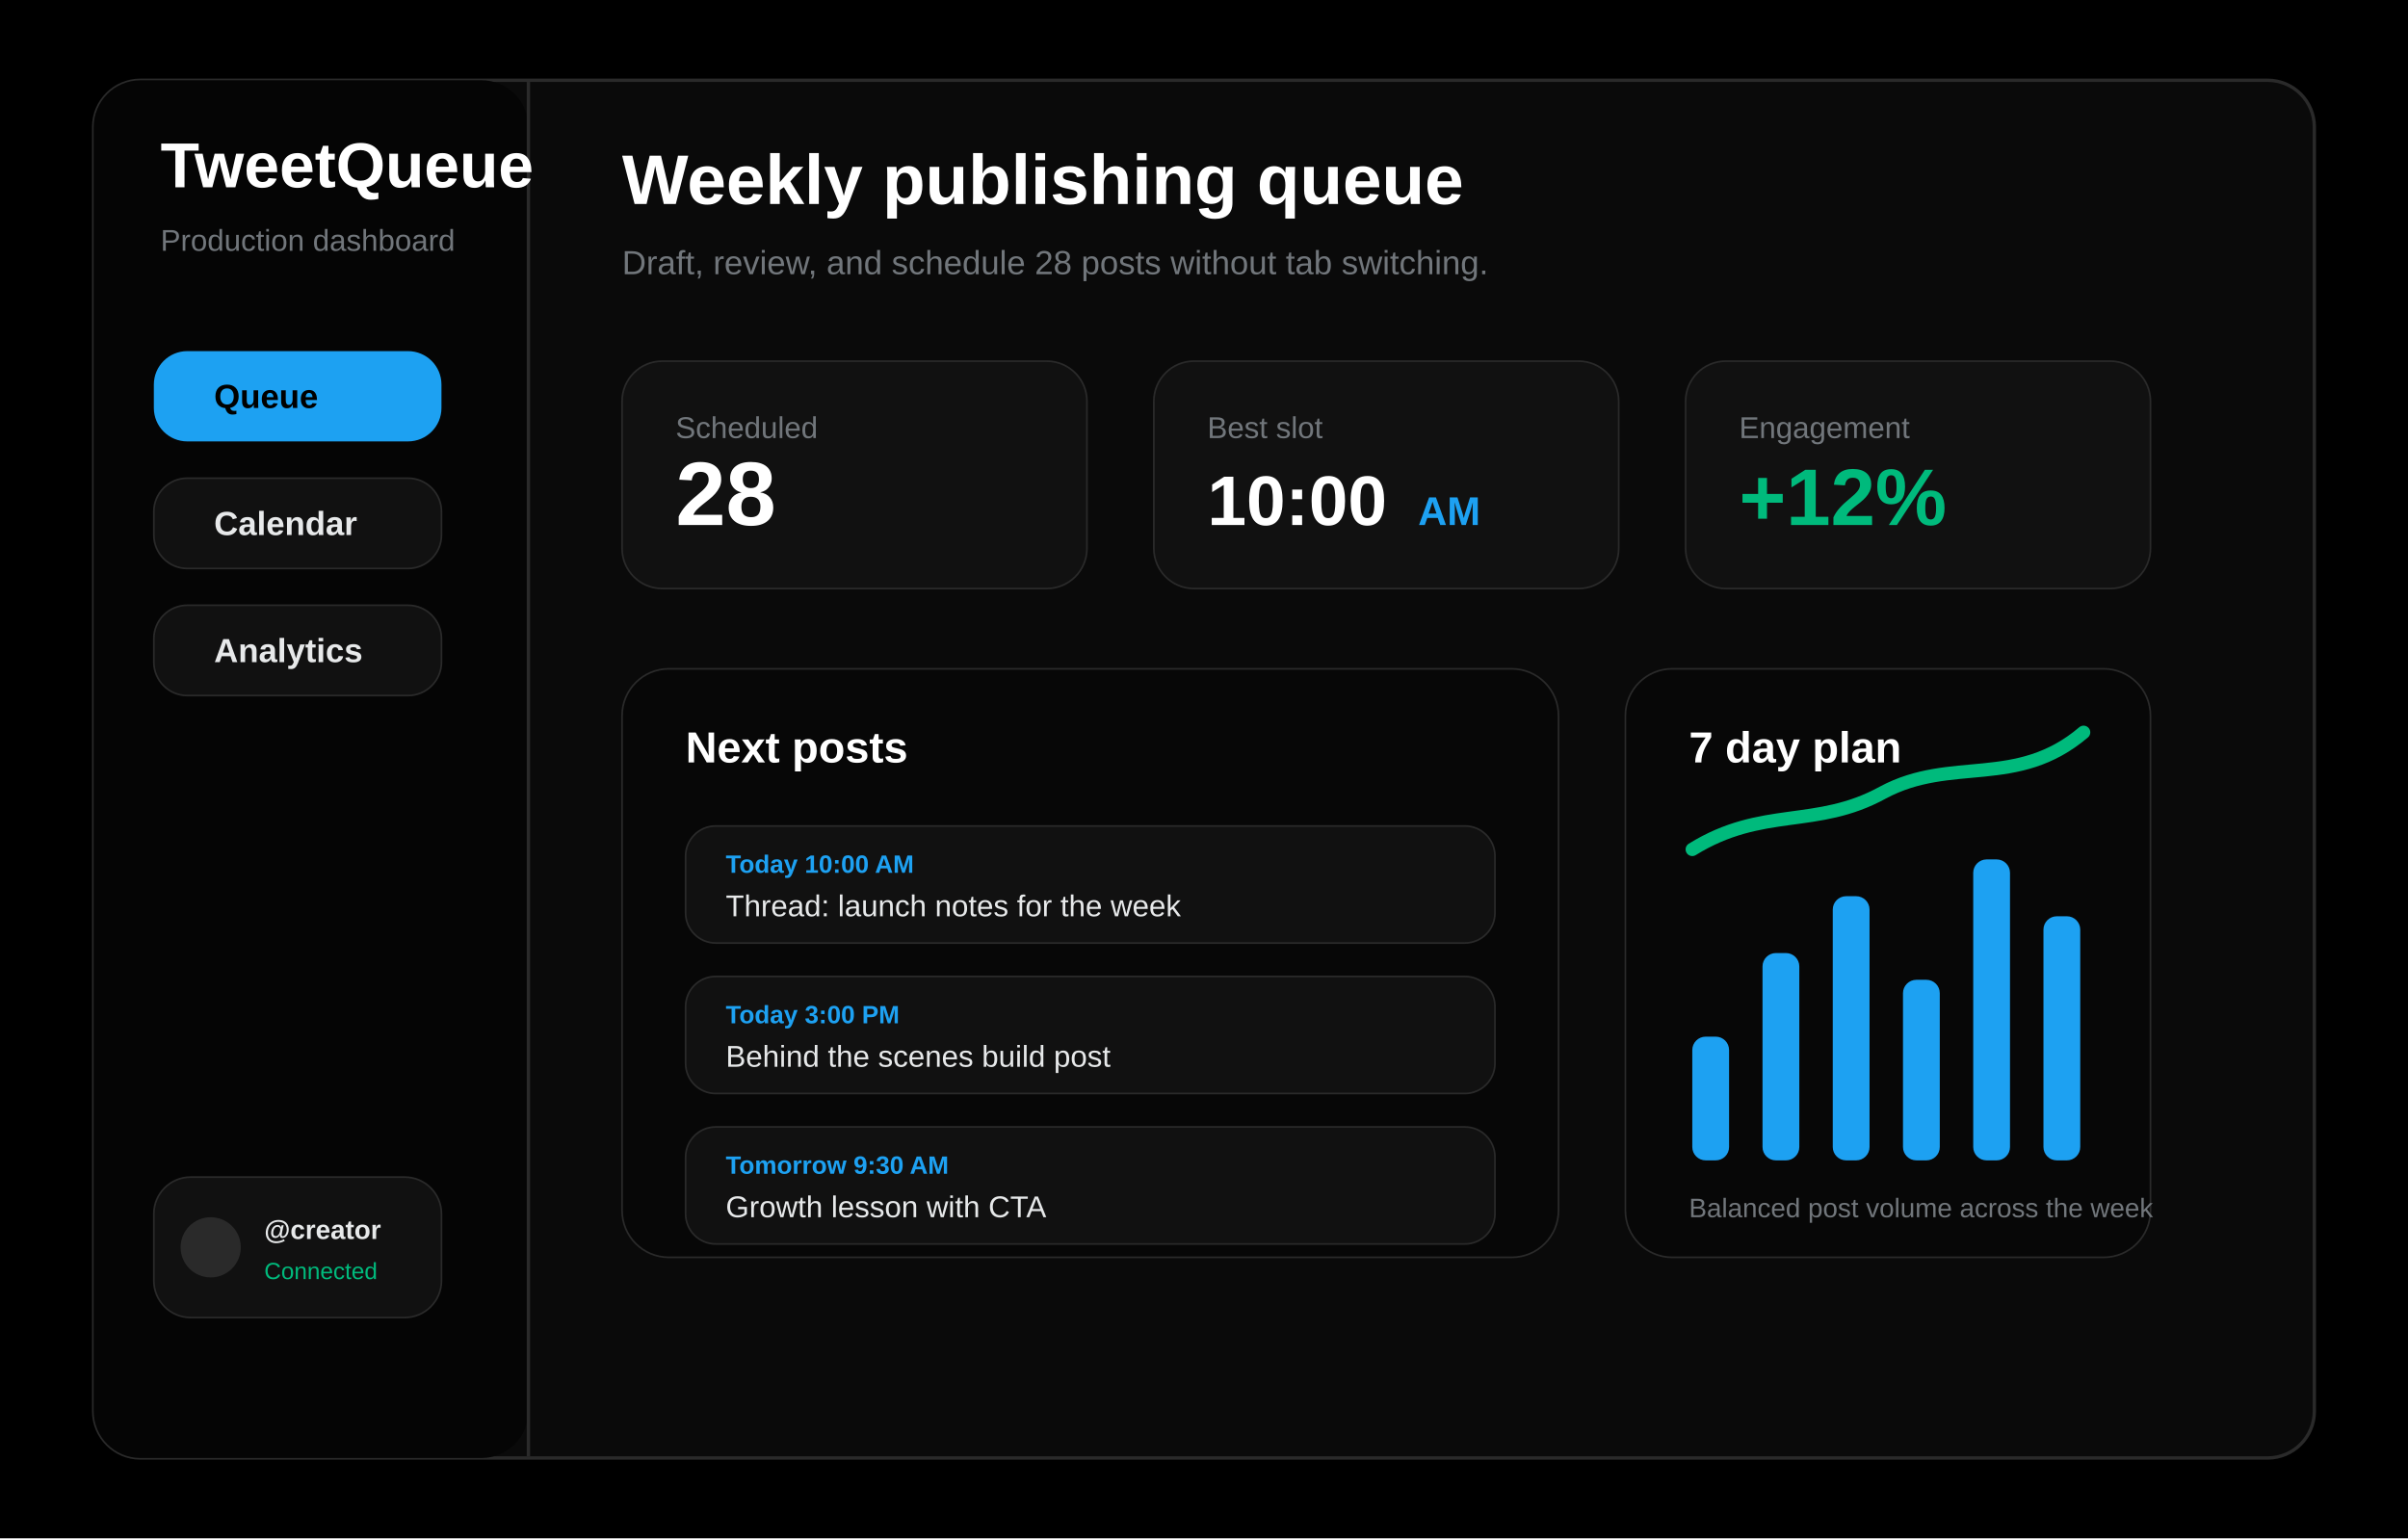
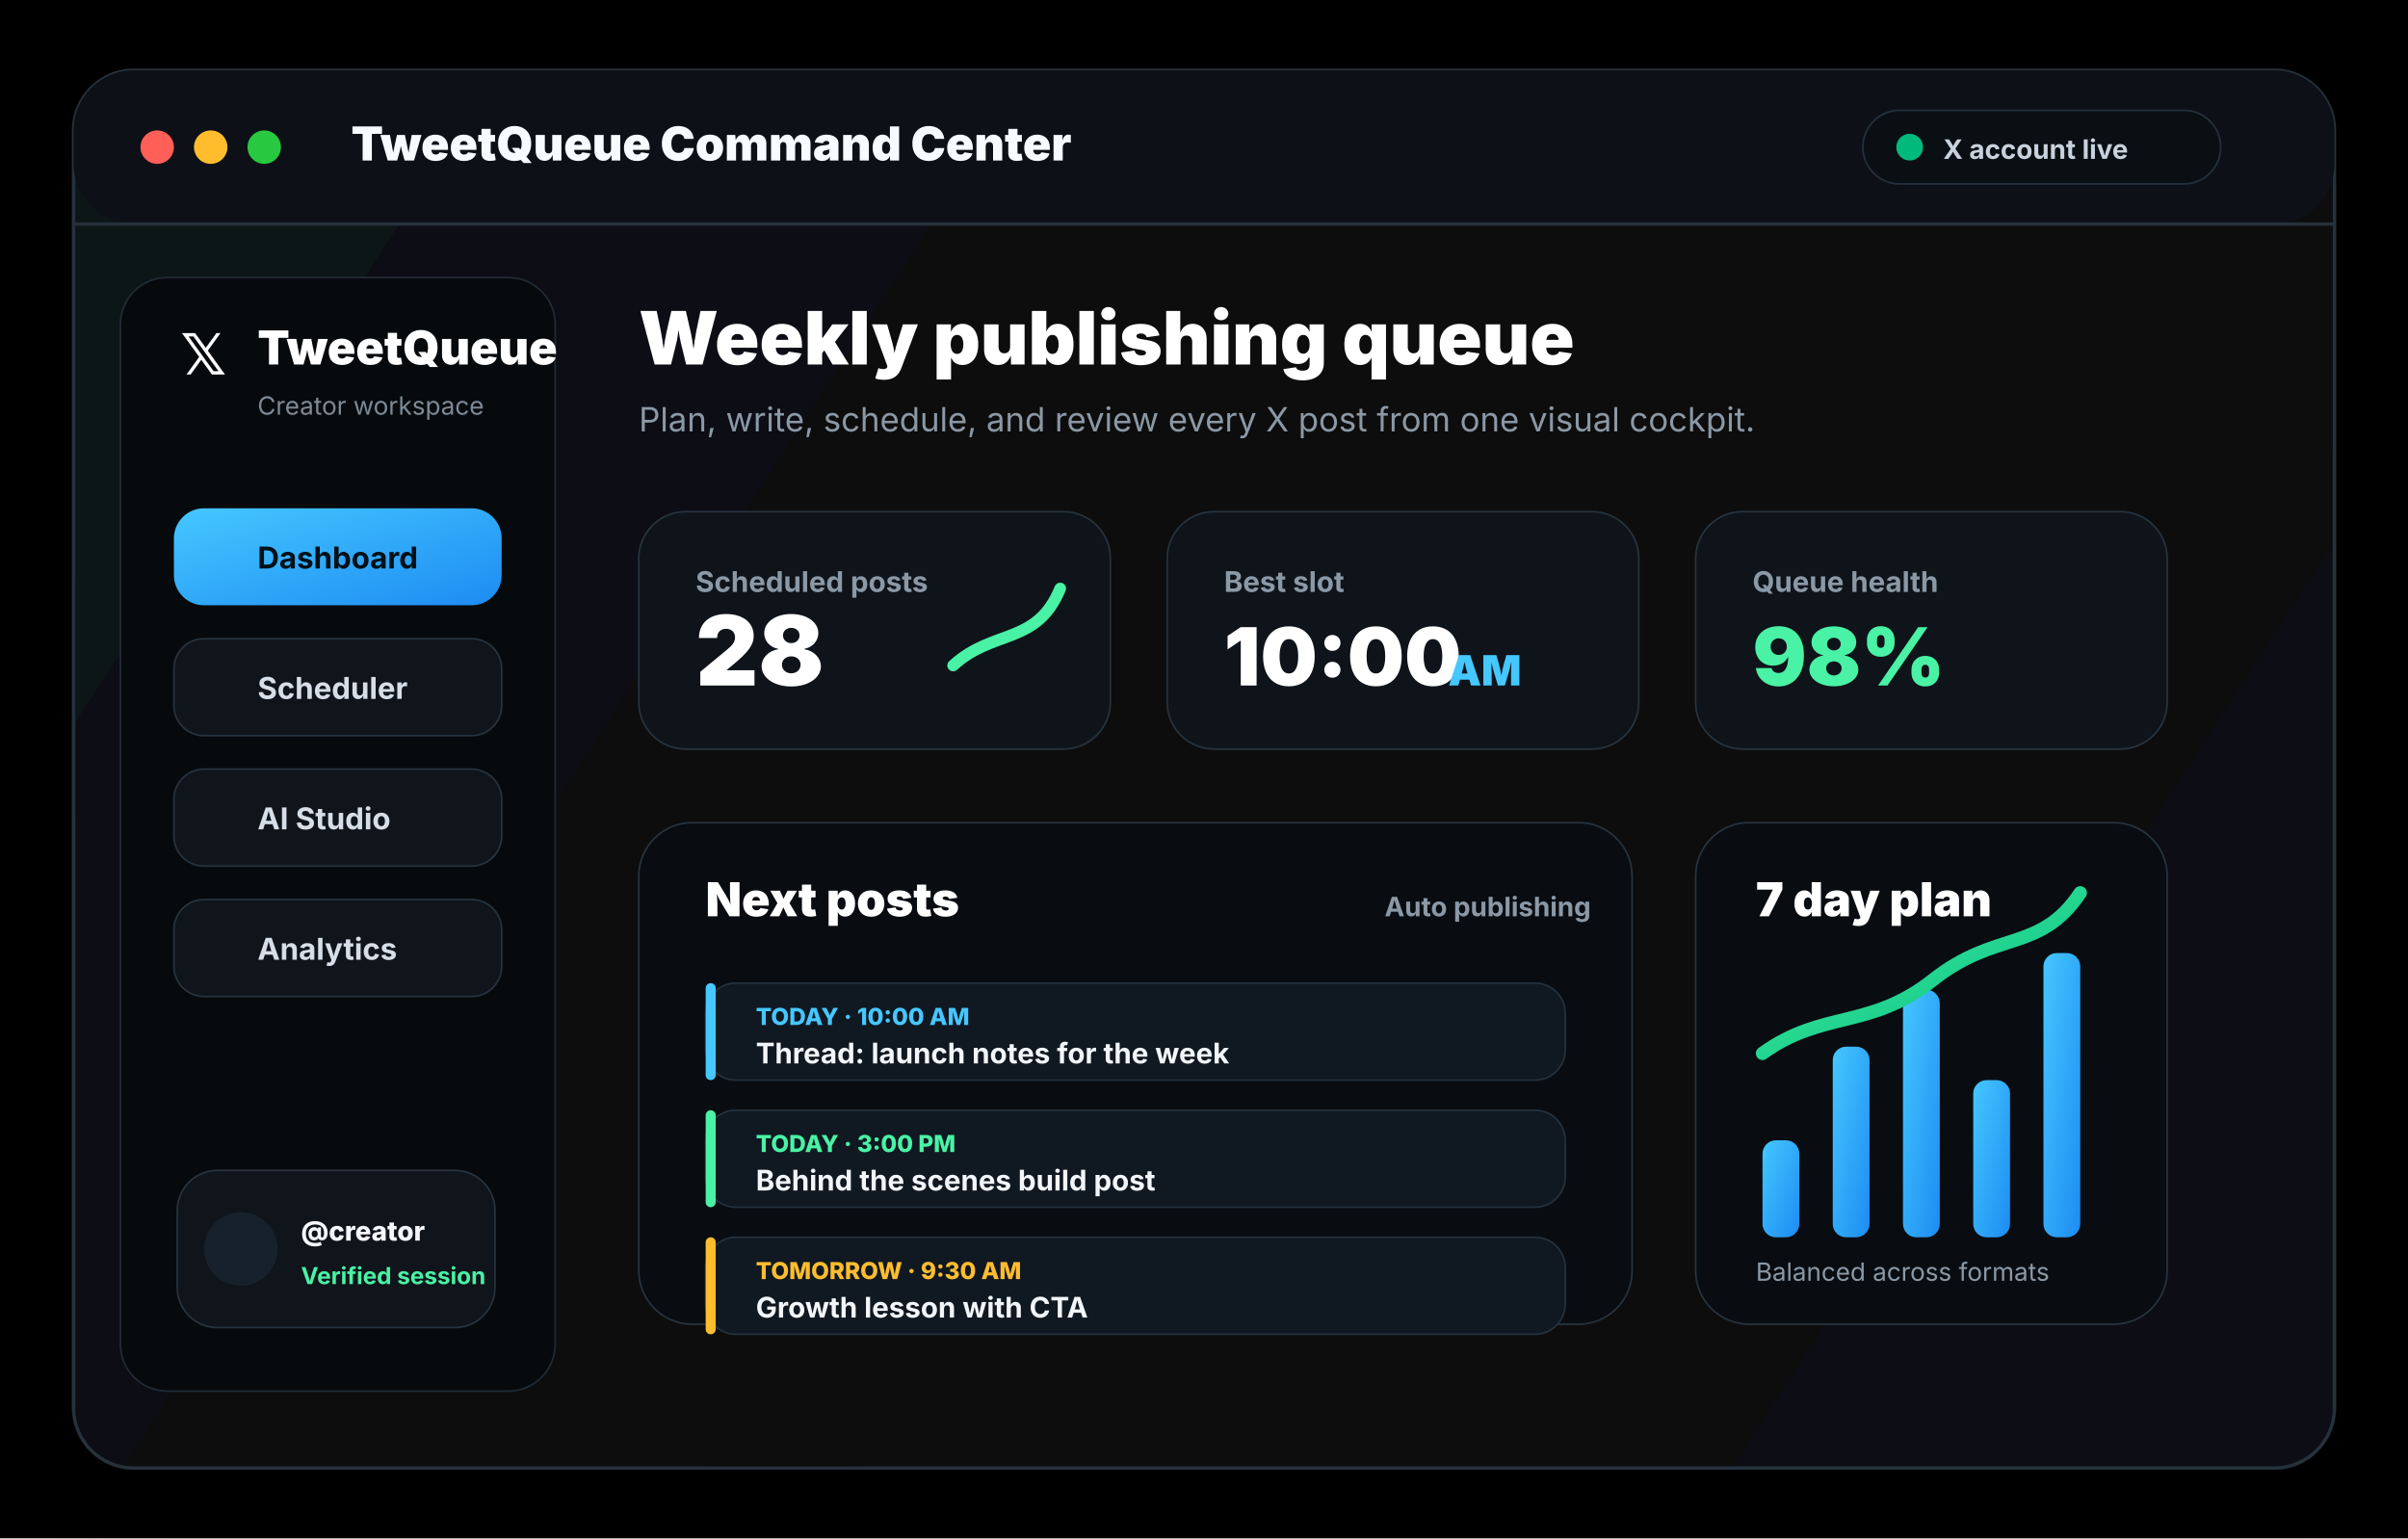
<svg xmlns="http://www.w3.org/2000/svg" width="1440" height="920" viewBox="0 0 1440 920" fill="none">
-   <rect width="1440" height="920" fill="#000000" />
-   <rect x="56" y="48" width="1328" height="824" rx="28" fill="#0A0A0A" stroke="#2A2A2A" stroke-width="2" />
-   <rect x="56" y="48" width="260" height="824" rx="28" fill="#050505" />
-   <path d="M316 49V871" stroke="#2A2A2A" stroke-width="2" />
-   <text x="96" y="112" fill="#FFFFFF" font-family="Arial, sans-serif" font-size="38" font-weight="800">TweetQueue</text>
-   <text x="96" y="150" fill="#71767B" font-family="Arial, sans-serif" font-size="18">Production dashboard</text>
-   <rect x="92" y="210" width="172" height="54" rx="20" fill="#1DA1F2" />
-   <text x="128" y="244" fill="#000000" font-family="Arial, sans-serif" font-size="20" font-weight="800">Queue</text>
-   <rect x="92" y="286" width="172" height="54" rx="20" fill="#111111" stroke="#2A2A2A" />
-   <text x="128" y="320" fill="#E7E9EA" font-family="Arial, sans-serif" font-size="20" font-weight="700">Calendar</text>
-   <rect x="92" y="362" width="172" height="54" rx="20" fill="#111111" stroke="#2A2A2A" />
-   <text x="128" y="396" fill="#E7E9EA" font-family="Arial, sans-serif" font-size="20" font-weight="700">Analytics</text>
-   <rect x="92" y="704" width="172" height="84" rx="22" fill="#111111" stroke="#2A2A2A" />
-   <circle cx="126" cy="746" r="18" fill="#2A2A2A" />
-   <text x="158" y="741" fill="#E7E9EA" font-family="Arial, sans-serif" font-size="16" font-weight="700">@creator</text>
-   <text x="158" y="765" fill="#00BA7C" font-family="Arial, sans-serif" font-size="14">Connected</text>
-   <text x="372" y="122" fill="#FFFFFF" font-family="Arial, sans-serif" font-size="42" font-weight="900">Weekly publishing queue</text>
-   <text x="372" y="164" fill="#71767B" font-family="Arial, sans-serif" font-size="20">Draft, review, and schedule 28 posts without tab switching.</text>
-   <rect x="372" y="216" width="278" height="136" rx="24" fill="#111111" stroke="#2A2A2A" />
-   <text x="404" y="262" fill="#71767B" font-family="Arial, sans-serif" font-size="18">Scheduled</text>
-   <text x="404" y="314" fill="#FFFFFF" font-family="Arial, sans-serif" font-size="54" font-weight="900">28</text>
-   <rect x="690" y="216" width="278" height="136" rx="24" fill="#111111" stroke="#2A2A2A" />
-   <text x="722" y="262" fill="#71767B" font-family="Arial, sans-serif" font-size="18">Best slot</text>
-   <text x="722" y="314" fill="#FFFFFF" font-family="Arial, sans-serif" font-size="42" font-weight="900">10:00</text>
-   <text x="848" y="314" fill="#1DA1F2" font-family="Arial, sans-serif" font-size="24" font-weight="800">AM</text>
-   <rect x="1008" y="216" width="278" height="136" rx="24" fill="#111111" stroke="#2A2A2A" />
-   <text x="1040" y="262" fill="#71767B" font-family="Arial, sans-serif" font-size="18">Engagement</text>
-   <text x="1040" y="314" fill="#00BA7C" font-family="Arial, sans-serif" font-size="48" font-weight="900">+12%</text>
-   <rect x="372" y="400" width="560" height="352" rx="28" fill="#070707" stroke="#2A2A2A" />
-   <text x="410" y="456" fill="#FFFFFF" font-family="Arial, sans-serif" font-size="26" font-weight="800">Next posts</text>
+   <defs>
+     <linearGradient id="surface" x1="80" y1="60" x2="1310" y2="860" gradientUnits="userSpaceOnUse">
+       <stop stop-color="#101419" />
+       <stop offset="0.52" stop-color="#07090C" />
+       <stop offset="1" stop-color="#0B1014" />
+     </linearGradient>
+     <linearGradient id="blue" x1="0" y1="0" x2="1" y2="1">
+       <stop stop-color="#45C7FF" />
+       <stop offset="1" stop-color="#1D8CF2" />
+     </linearGradient>
+     <linearGradient id="green" x1="0" y1="0" x2="1" y2="1">
+       <stop stop-color="#49F2A5" />
+       <stop offset="1" stop-color="#00BA7C" />
+     </linearGradient>
+     <filter id="shadow" x="0" y="0" width="1440" height="920" filterUnits="userSpaceOnUse" color-interpolation-filters="sRGB">
+       <feDropShadow dx="0" dy="30" stdDeviation="36" flood-color="#000000" flood-opacity="0.55" />
+     </filter>
+   </defs>
+   <rect width="1440" height="920" fill="#000" />
+   <rect x="44" y="42" width="1352" height="836" rx="36" fill="url(#surface)" stroke="#27313B" stroke-width="2" filter="url(#shadow)" />
+   <rect x="44" y="42" width="1352" height="92" rx="36" fill="#0D1117" />
+   <path d="M44 134H1396" stroke="#25303A" stroke-width="2" />
+   <circle cx="94" cy="88" r="10" fill="#FF5F57" />
+   <circle cx="126" cy="88" r="10" fill="#FFBD2E" />
+   <circle cx="158" cy="88" r="10" fill="#28C840" />
+   <text x="210" y="96" fill="#F7FBFF" font-family="Inter, Arial, sans-serif" font-size="28" font-weight="850">TweetQueue Command Center</text>
+   <rect x="1114" y="66" width="214" height="44" rx="22" fill="#0A0F14" stroke="#24313D" />
+   <circle cx="1142" cy="88" r="8" fill="#00BA7C" />
+   <text x="1162" y="95" fill="#C8D2DD" font-family="Inter, Arial, sans-serif" font-size="16" font-weight="700">X account live</text>
+   <rect x="72" y="166" width="260" height="666" rx="28" fill="#070A0D" stroke="#202B35" />
+   <text x="108" y="224" fill="#FFFFFF" font-family="Inter, Arial, sans-serif" font-size="34" font-weight="900">𝕏</text>
+   <text x="154" y="218" fill="#FFFFFF" font-family="Inter, Arial, sans-serif" font-size="28" font-weight="850">TweetQueue</text>
+   <text x="154" y="248" fill="#7D8A96" font-family="Inter, Arial, sans-serif" font-size="15">Creator workspace</text>
+   <g font-family="Inter, Arial, sans-serif" font-size="18" font-weight="750">
+     <rect x="104" y="304" width="196" height="58" rx="18" fill="url(#blue)" />
+     <text x="154" y="340" fill="#001018">Dashboard</text>
+     <rect x="104" y="382" width="196" height="58" rx="18" fill="#0F151B" stroke="#26333E" />
+     <text x="154" y="418" fill="#D6DEE8">Scheduler</text>
+     <rect x="104" y="460" width="196" height="58" rx="18" fill="#0F151B" stroke="#26333E" />
+     <text x="154" y="496" fill="#D6DEE8">AI Studio</text>
+     <rect x="104" y="538" width="196" height="58" rx="18" fill="#0F151B" stroke="#26333E" />
+     <text x="154" y="574" fill="#D6DEE8">Analytics</text>
+   </g>
+   <rect x="106" y="700" width="190" height="94" rx="24" fill="#0F151B" stroke="#26333E" />
+   <circle cx="144" cy="747" r="22" fill="#17212B" />
+   <text x="180" y="742" fill="#F5F7FA" font-family="Inter, Arial, sans-serif" font-size="16" font-weight="800">@creator</text>
+   <text x="180" y="768" fill="#49F2A5" font-family="Inter, Arial, sans-serif" font-size="14" font-weight="700">Verified session</text>
+   <text x="382" y="218" fill="#FFFFFF" font-family="Inter, Arial, sans-serif" font-size="44" font-weight="900">Weekly publishing queue</text>
+   <text x="382" y="258" fill="#8B98A5" font-family="Inter, Arial, sans-serif" font-size="20">Plan, write, schedule, and review every X post from one visual cockpit.</text>
  <g>
-     <rect x="410" y="494" width="484" height="70" rx="18" fill="#111111" stroke="#2A2A2A" />
-     <text x="434" y="522" fill="#1DA1F2" font-family="Arial, sans-serif" font-size="15" font-weight="700">Today 10:00 AM</text>
-     <text x="434" y="548" fill="#E7E9EA" font-family="Arial, sans-serif" font-size="18">Thread: launch notes for the week</text>
+     <rect x="382" y="306" width="282" height="142" rx="28" fill="#0E141A" stroke="#26333E" />
+     <text x="416" y="354" fill="#8B98A5" font-family="Inter, Arial, sans-serif" font-size="17" font-weight="700">Scheduled posts</text>
+     <text x="416" y="410" fill="#FFFFFF" font-family="Inter, Arial, sans-serif" font-size="58" font-weight="950">28</text>
+     <path d="M570 398C594 376 620 386 634 352" stroke="#49F2A5" stroke-width="7" stroke-linecap="round" />
  </g>
  <g>
-     <rect x="410" y="584" width="484" height="70" rx="18" fill="#111111" stroke="#2A2A2A" />
-     <text x="434" y="612" fill="#1DA1F2" font-family="Arial, sans-serif" font-size="15" font-weight="700">Today 3:00 PM</text>
-     <text x="434" y="638" fill="#E7E9EA" font-family="Arial, sans-serif" font-size="18">Behind the scenes build post</text>
+     <rect x="698" y="306" width="282" height="142" rx="28" fill="#0E141A" stroke="#26333E" />
+     <text x="732" y="354" fill="#8B98A5" font-family="Inter, Arial, sans-serif" font-size="17" font-weight="700">Best slot</text>
+     <text x="732" y="410" fill="#FFFFFF" font-family="Inter, Arial, sans-serif" font-size="48" font-weight="950">10:00</text>
+     <text x="866" y="410" fill="#45C7FF" font-family="Inter, Arial, sans-serif" font-size="25" font-weight="900">AM</text>
  </g>
  <g>
-     <rect x="410" y="674" width="484" height="70" rx="18" fill="#111111" stroke="#2A2A2A" />
-     <text x="434" y="702" fill="#1DA1F2" font-family="Arial, sans-serif" font-size="15" font-weight="700">Tomorrow 9:30 AM</text>
-     <text x="434" y="728" fill="#E7E9EA" font-family="Arial, sans-serif" font-size="18">Growth lesson with CTA</text>
+     <rect x="1014" y="306" width="282" height="142" rx="28" fill="#0E141A" stroke="#26333E" />
+     <text x="1048" y="354" fill="#8B98A5" font-family="Inter, Arial, sans-serif" font-size="17" font-weight="700">Queue health</text>
+     <text x="1048" y="410" fill="#49F2A5" font-family="Inter, Arial, sans-serif" font-size="48" font-weight="950">98%</text>
  </g>
-   <rect x="972" y="400" width="314" height="352" rx="28" fill="#070707" stroke="#2A2A2A" />
-   <text x="1010" y="456" fill="#FFFFFF" font-family="Arial, sans-serif" font-size="26" font-weight="800">7 day plan</text>
-   <g fill="#1DA1F2">
-     <rect x="1012" y="620" width="22" height="74" rx="8" />
-     <rect x="1054" y="570" width="22" height="124" rx="8" />
-     <rect x="1096" y="536" width="22" height="158" rx="8" />
-     <rect x="1138" y="586" width="22" height="108" rx="8" />
-     <rect x="1180" y="514" width="22" height="180" rx="8" />
-     <rect x="1222" y="548" width="22" height="146" rx="8" />
+   <rect x="382" y="492" width="594" height="300" rx="32" fill="#090D12" stroke="#26333E" />
+   <text x="422" y="548" fill="#FFFFFF" font-family="Inter, Arial, sans-serif" font-size="28" font-weight="900">Next posts</text>
+   <text x="828" y="548" fill="#8B98A5" font-family="Inter, Arial, sans-serif" font-size="16" font-weight="700">Auto publishing</text>
+   <g font-family="Inter, Arial, sans-serif">
+     <rect x="422" y="588" width="514" height="58" rx="18" fill="#101821" stroke="#24313D" />
+     <rect x="422" y="588" width="6" height="58" rx="3" fill="#45C7FF" />
+     <text x="452" y="613" fill="#45C7FF" font-size="14" font-weight="800">TODAY · 10:00 AM</text>
+     <text x="452" y="636" fill="#F2F6FA" font-size="17" font-weight="700">Thread: launch notes for the week</text>
+     <rect x="422" y="664" width="514" height="58" rx="18" fill="#101821" stroke="#24313D" />
+     <rect x="422" y="664" width="6" height="58" rx="3" fill="#49F2A5" />
+     <text x="452" y="689" fill="#49F2A5" font-size="14" font-weight="800">TODAY · 3:00 PM</text>
+     <text x="452" y="712" fill="#F2F6FA" font-size="17" font-weight="700">Behind the scenes build post</text>
+     <rect x="422" y="740" width="514" height="58" rx="18" fill="#101821" stroke="#24313D" />
+     <rect x="422" y="740" width="6" height="58" rx="3" fill="#FFBD2E" />
+     <text x="452" y="765" fill="#FFBD2E" font-size="14" font-weight="800">TOMORROW · 9:30 AM</text>
+     <text x="452" y="788" fill="#F2F6FA" font-size="17" font-weight="700">Growth lesson with CTA</text>
  </g>
-   <path d="M1012 508C1054 482 1086 496 1126 474C1167 452 1206 472 1246 438" stroke="#00BA7C" stroke-width="8" stroke-linecap="round" />
-   <text x="1010" y="728" fill="#71767B" font-family="Arial, sans-serif" font-size="16">Balanced post volume across the week</text>
+   <rect x="1014" y="492" width="282" height="300" rx="32" fill="#090D12" stroke="#26333E" />
+   <text x="1050" y="548" fill="#FFFFFF" font-family="Inter, Arial, sans-serif" font-size="28" font-weight="900">7 day plan</text>
+   <g fill="url(#blue)">
+     <rect x="1054" y="682" width="22" height="58" rx="8" />
+     <rect x="1096" y="626" width="22" height="114" rx="8" />
+     <rect x="1138" y="592" width="22" height="148" rx="8" />
+     <rect x="1180" y="646" width="22" height="94" rx="8" />
+     <rect x="1222" y="570" width="22" height="170" rx="8" />
+   </g>
+   <path d="M1054 630C1090 604 1118 616 1156 586C1194 556 1220 570 1244 534" stroke="url(#green)" stroke-width="8" stroke-linecap="round" />
+   <text x="1050" y="766" fill="#8B98A5" font-family="Inter, Arial, sans-serif" font-size="15">Balanced across formats</text>
</svg>
